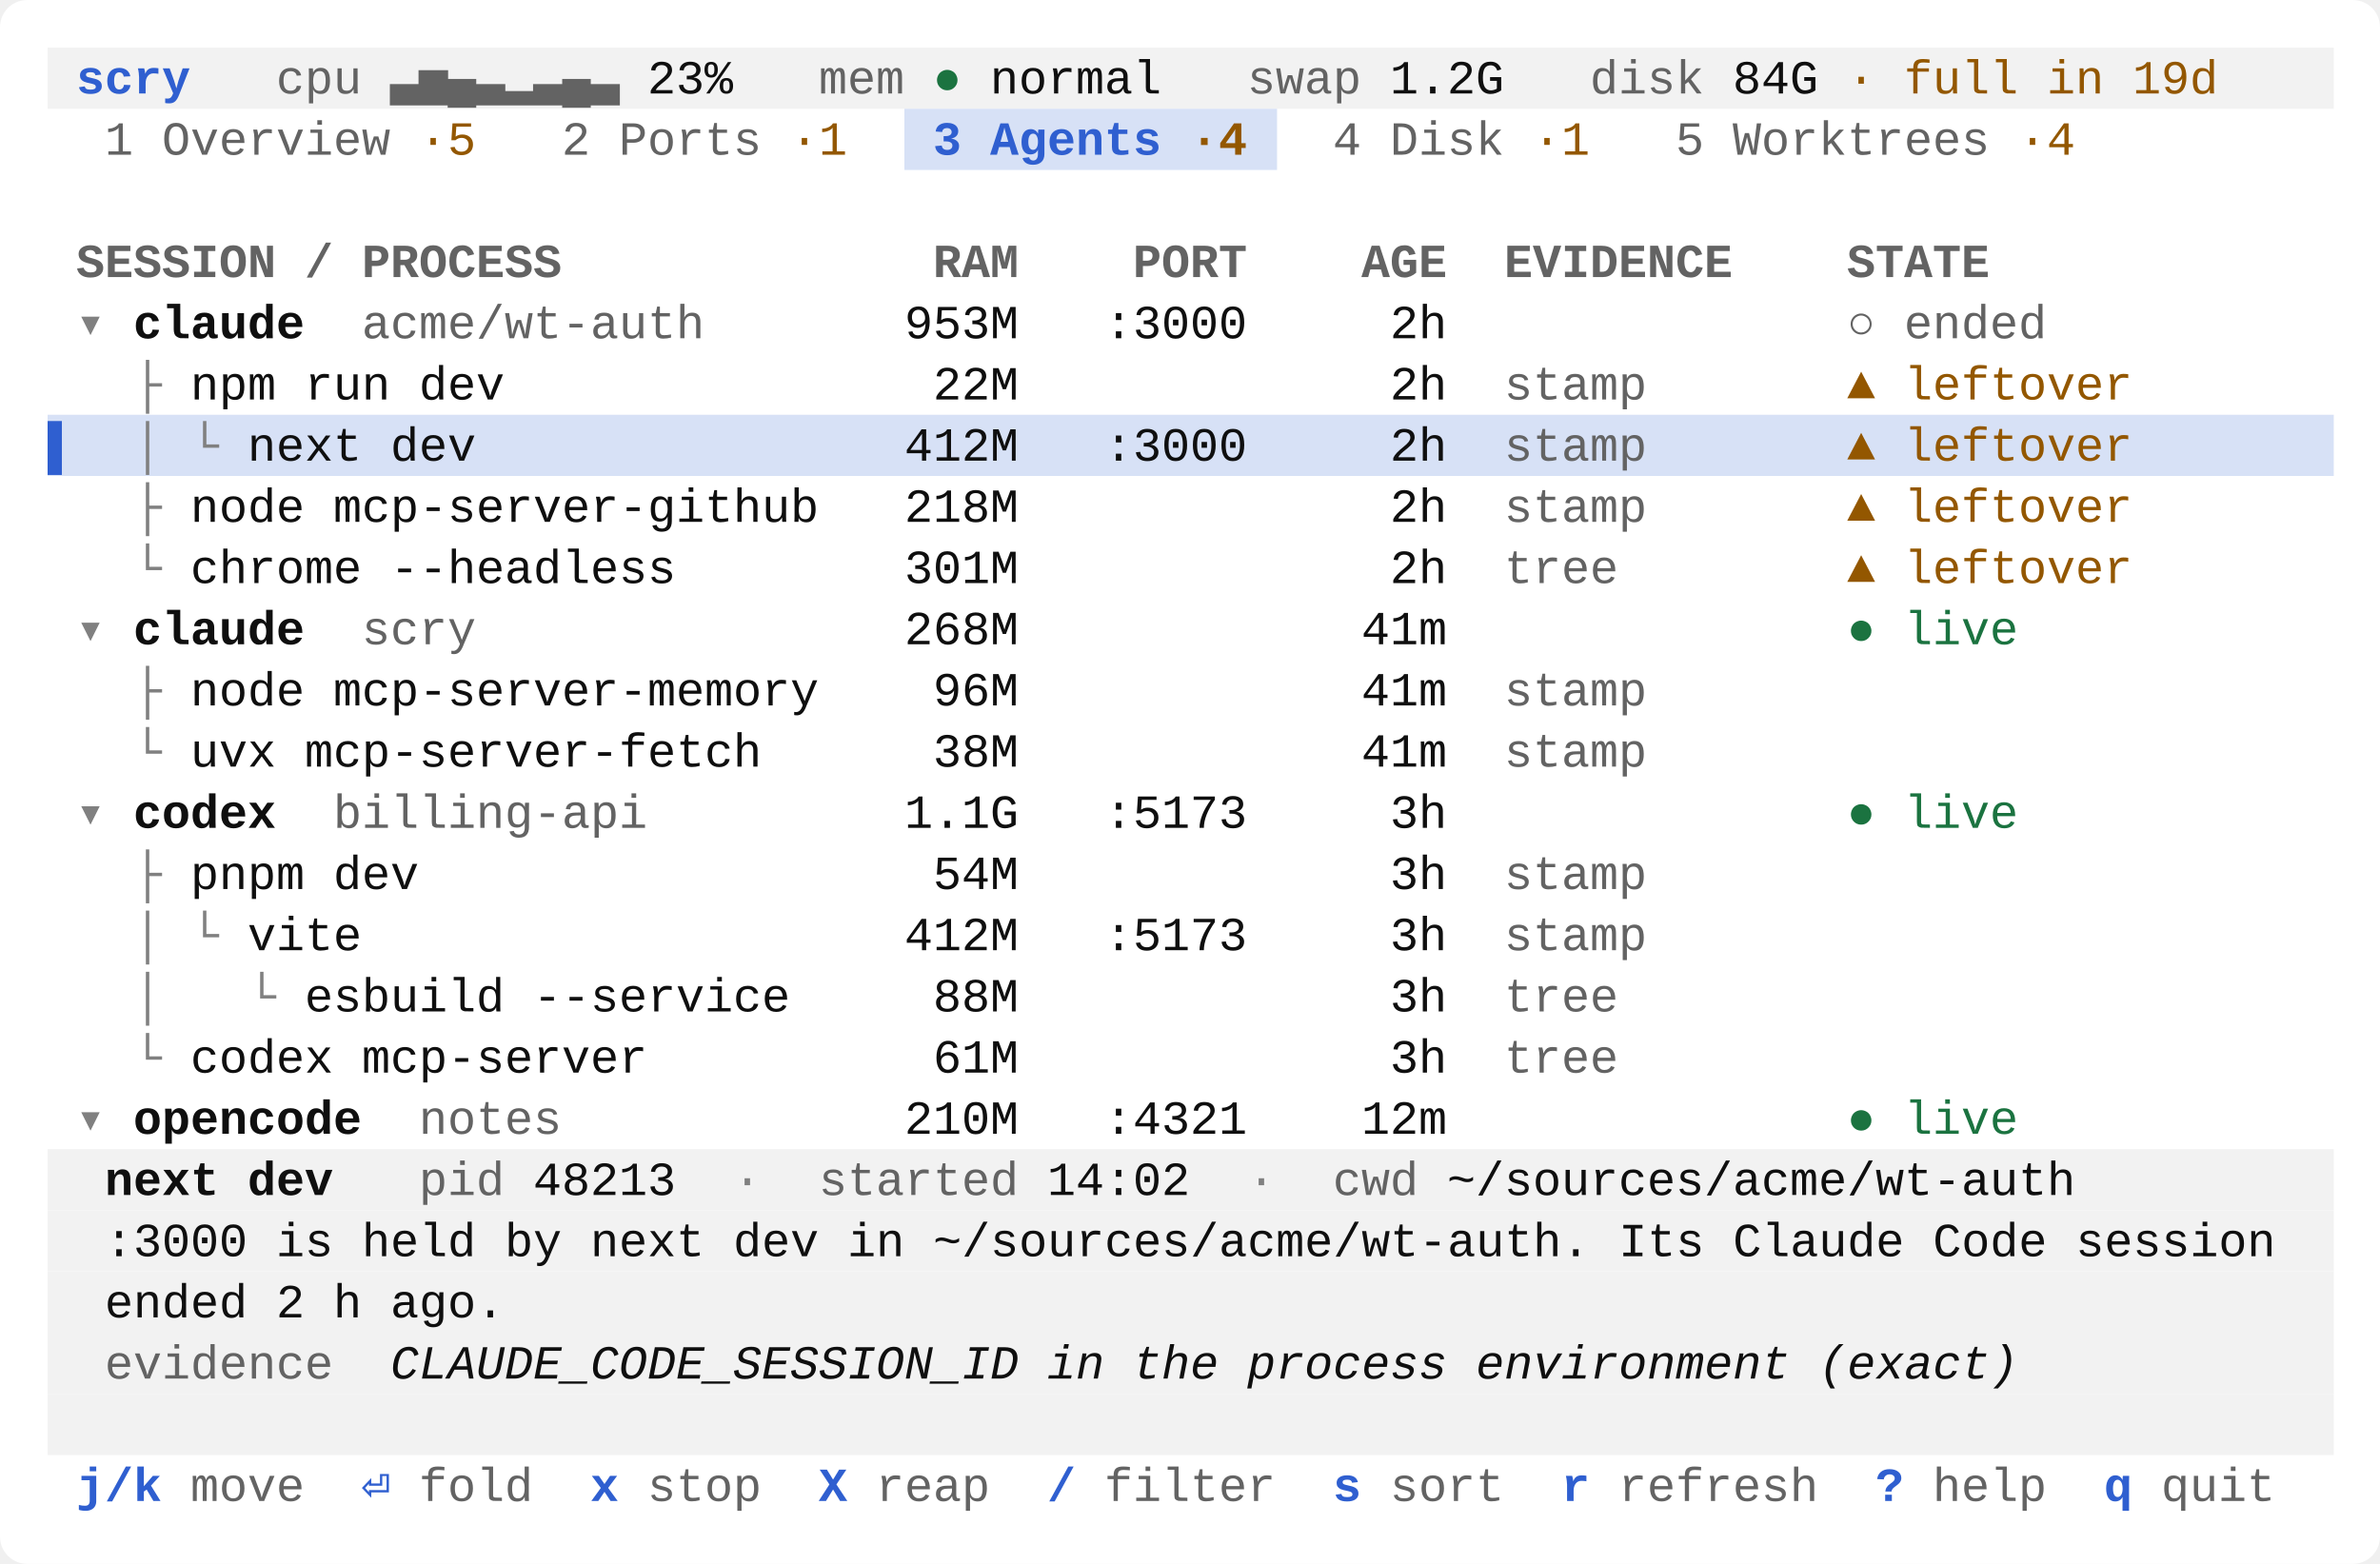
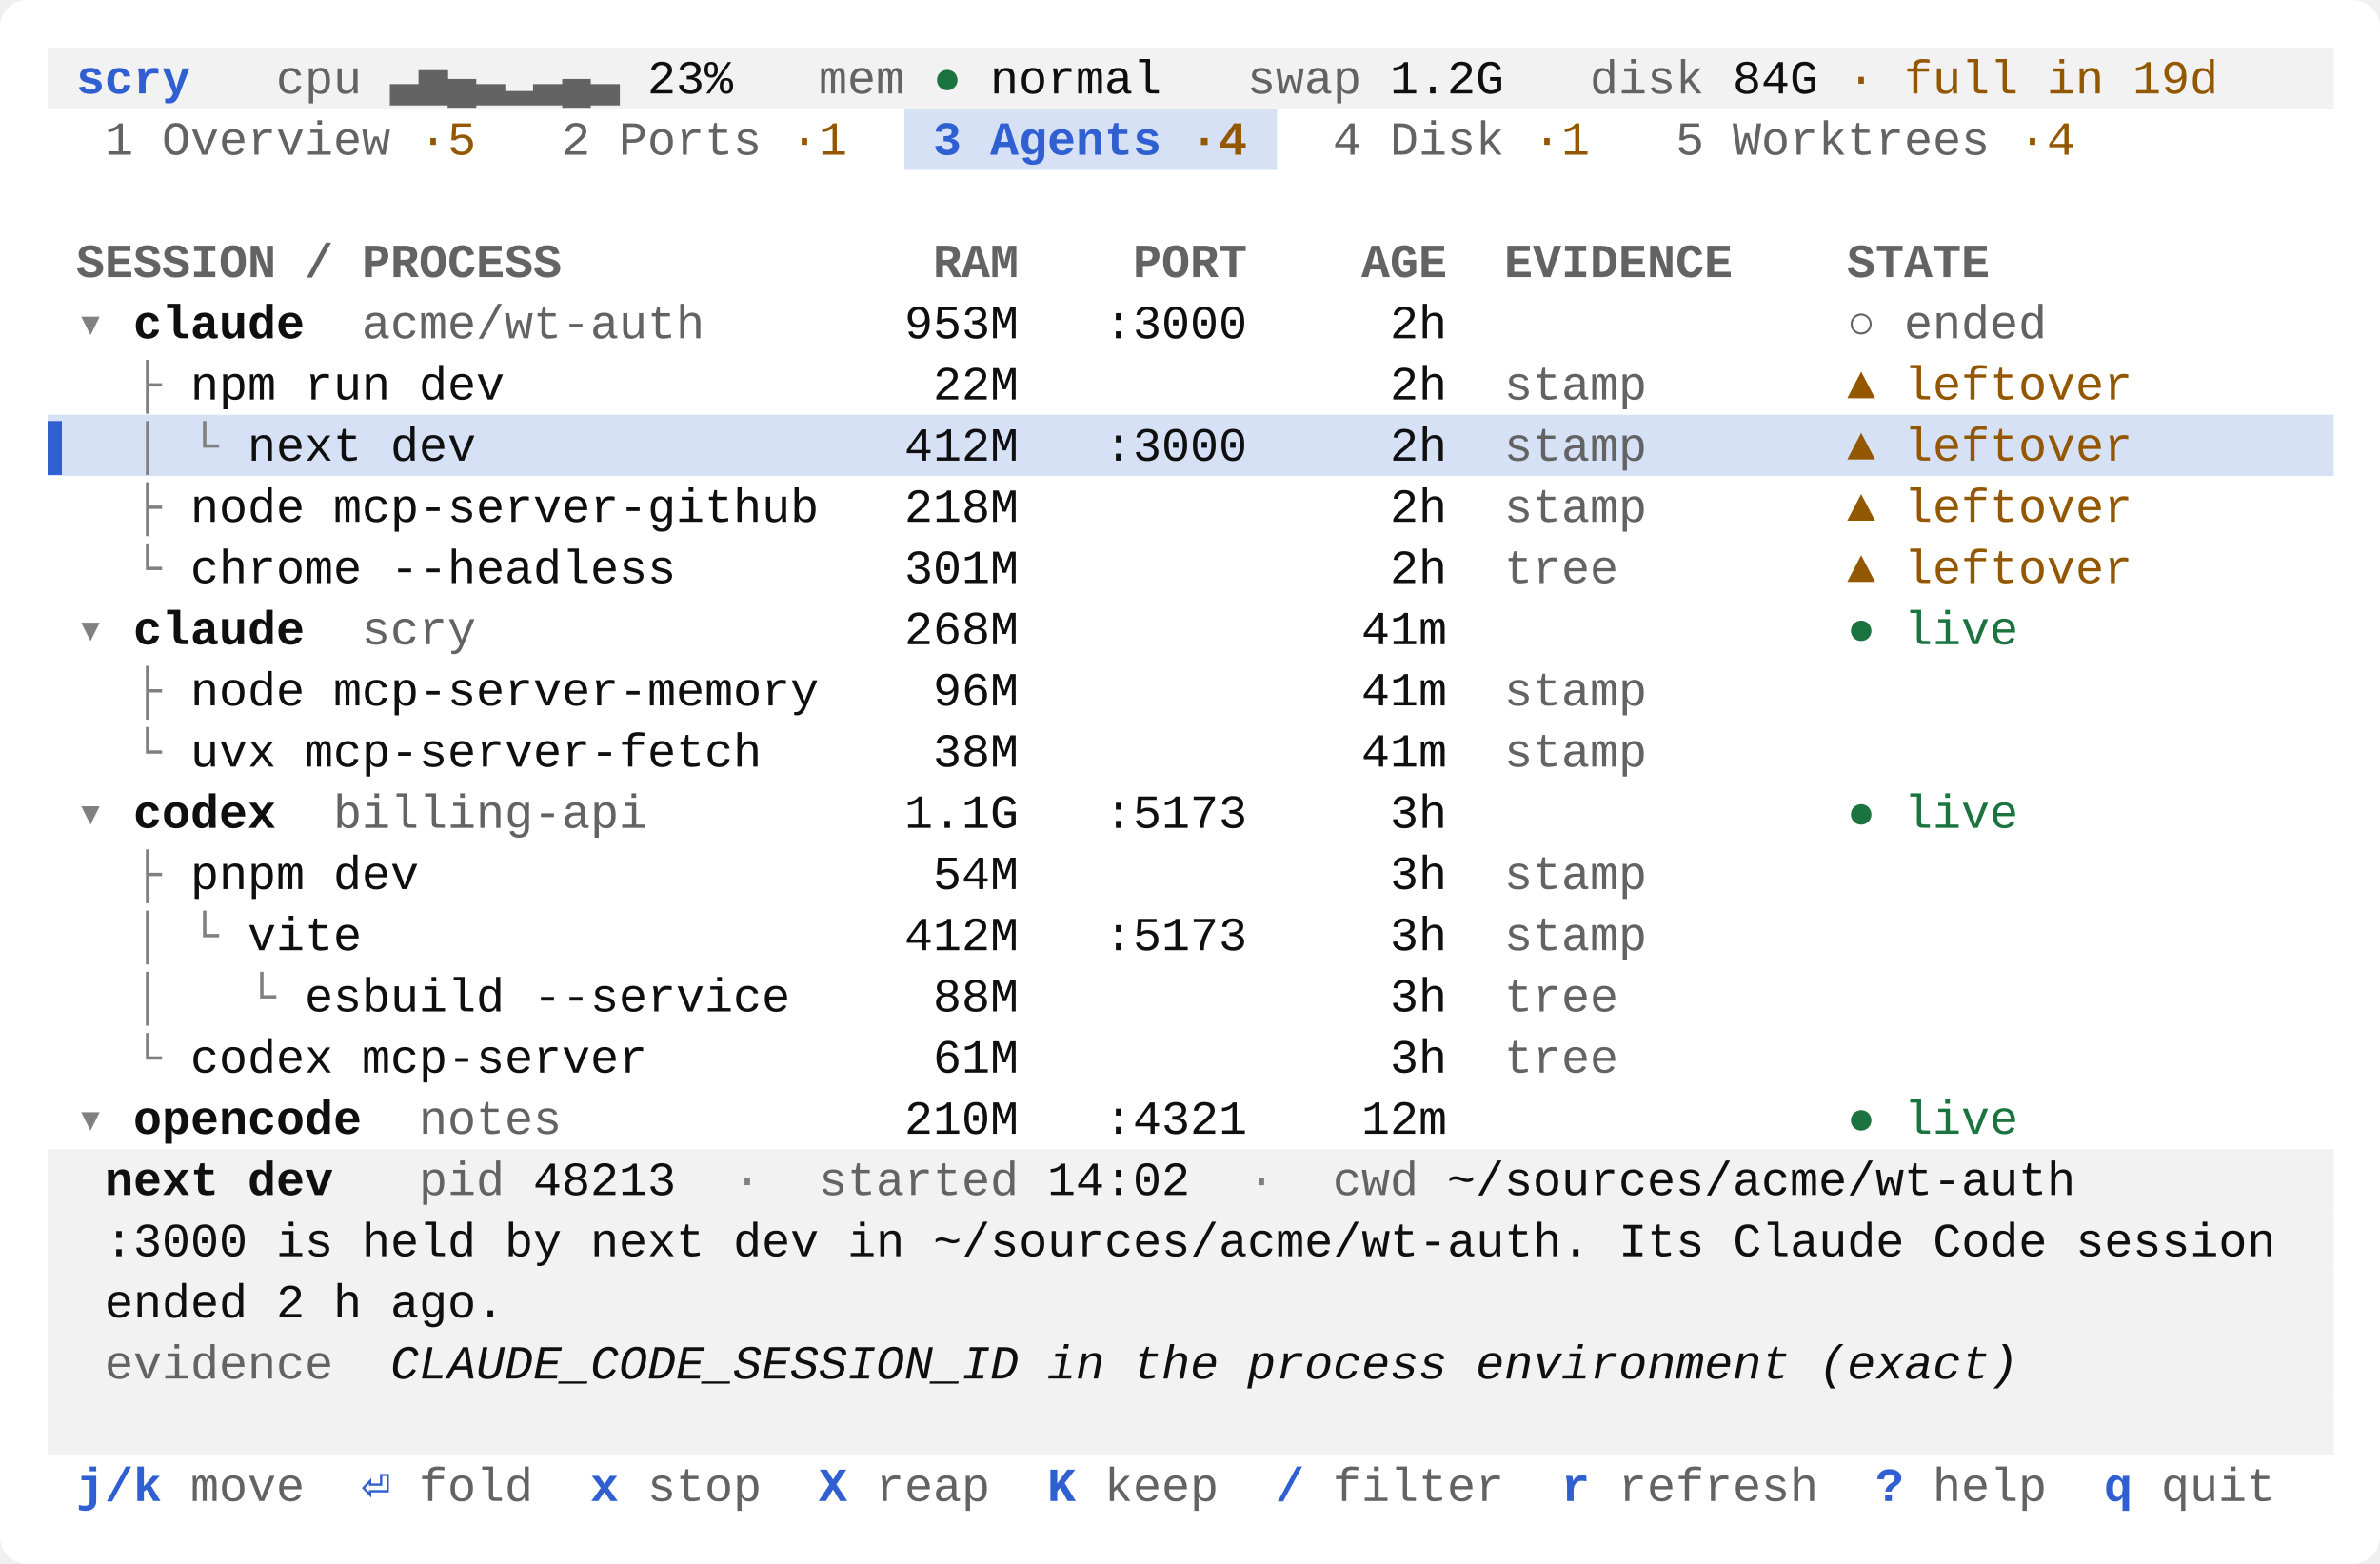
<svg xmlns="http://www.w3.org/2000/svg" width="700" height="460" viewBox="0 0 700 460">
  <style>text{font-family:ui-monospace,SFMono-Regular,"SF Mono",Menlo,Consolas,"Liberation Mono","DejaVu Sans Mono",monospace;font-size:14px;white-space:pre}</style>
  <rect width="700" height="460" rx="8" fill="#ffffff" />
  <g transform="translate(14 14)">
    <rect x="0.0" y="0" width="672.4" height="18" fill="#f2f2f2" />
    <text x="8.4" y="13.5" fill="#2f5fd0" textLength="33.6" lengthAdjust="spacingAndGlyphs" xml:space="preserve" font-weight="700">scry</text>
    <text x="67.2" y="13.5" fill="#636363" textLength="100.8" lengthAdjust="spacingAndGlyphs" xml:space="preserve">cpu ▃▅▄▃▂▃▄▃</text>
    <text x="176.4" y="13.5" fill="#0f0f0f" textLength="25.2" lengthAdjust="spacingAndGlyphs" xml:space="preserve">23%</text>
    <text x="226.8" y="13.5" fill="#636363" textLength="25.2" lengthAdjust="spacingAndGlyphs" xml:space="preserve">mem</text>
    <text x="260.4" y="13.5" fill="#1b7340" textLength="8.4" lengthAdjust="spacingAndGlyphs" xml:space="preserve">●</text>
    <text x="277.2" y="13.5" fill="#0f0f0f" textLength="50.4" lengthAdjust="spacingAndGlyphs" xml:space="preserve">normal</text>
    <text x="352.8" y="13.5" fill="#636363" textLength="33.6" lengthAdjust="spacingAndGlyphs" xml:space="preserve">swap</text>
    <text x="394.8" y="13.5" fill="#0f0f0f" textLength="33.6" lengthAdjust="spacingAndGlyphs" xml:space="preserve">1.2G</text>
    <text x="453.6" y="13.5" fill="#636363" textLength="33.6" lengthAdjust="spacingAndGlyphs" xml:space="preserve">disk</text>
    <text x="495.6" y="13.5" fill="#0f0f0f" textLength="25.2" lengthAdjust="spacingAndGlyphs" xml:space="preserve">84G</text>
    <text x="529.2" y="13.5" fill="#935700" textLength="109.2" lengthAdjust="spacingAndGlyphs" xml:space="preserve">· full in 19d</text>
    <rect x="252.0" y="18" width="109.6" height="18" fill="#d7e1f6" />
    <text x="16.8" y="31.5" fill="#636363" textLength="84.0" lengthAdjust="spacingAndGlyphs" xml:space="preserve">1 Overview</text>
    <text x="109.2" y="31.5" fill="#935700" textLength="16.8" lengthAdjust="spacingAndGlyphs" xml:space="preserve">·5</text>
    <text x="151.2" y="31.5" fill="#636363" textLength="58.8" lengthAdjust="spacingAndGlyphs" xml:space="preserve">2 Ports</text>
    <text x="218.4" y="31.5" fill="#935700" textLength="16.8" lengthAdjust="spacingAndGlyphs" xml:space="preserve">·1</text>
    <text x="260.4" y="31.5" fill="#2f5fd0" textLength="67.2" lengthAdjust="spacingAndGlyphs" xml:space="preserve" font-weight="700">3 Agents</text>
    <text x="336.0" y="31.5" fill="#935700" textLength="16.8" lengthAdjust="spacingAndGlyphs" xml:space="preserve" font-weight="700">·4</text>
    <text x="378.0" y="31.5" fill="#636363" textLength="50.4" lengthAdjust="spacingAndGlyphs" xml:space="preserve">4 Disk</text>
    <text x="436.8" y="31.5" fill="#935700" textLength="16.8" lengthAdjust="spacingAndGlyphs" xml:space="preserve">·1</text>
    <text x="478.8" y="31.5" fill="#636363" textLength="92.4" lengthAdjust="spacingAndGlyphs" xml:space="preserve">5 Worktrees</text>
    <text x="579.6" y="31.5" fill="#935700" textLength="16.8" lengthAdjust="spacingAndGlyphs" xml:space="preserve">·4</text>
    <text x="8.4" y="67.5" fill="#636363" textLength="142.8" lengthAdjust="spacingAndGlyphs" xml:space="preserve" font-weight="700">SESSION / PROCESS</text>
    <text x="260.4" y="67.5" fill="#636363" textLength="25.2" lengthAdjust="spacingAndGlyphs" xml:space="preserve" font-weight="700">RAM</text>
    <text x="319.2" y="67.5" fill="#636363" textLength="33.6" lengthAdjust="spacingAndGlyphs" xml:space="preserve" font-weight="700">PORT</text>
    <text x="386.4" y="67.5" fill="#636363" textLength="25.2" lengthAdjust="spacingAndGlyphs" xml:space="preserve" font-weight="700">AGE</text>
    <text x="428.4" y="67.5" fill="#636363" textLength="67.2" lengthAdjust="spacingAndGlyphs" xml:space="preserve" font-weight="700">EVIDENCE</text>
    <text x="529.2" y="67.5" fill="#636363" textLength="42.0" lengthAdjust="spacingAndGlyphs" xml:space="preserve" font-weight="700">STATE</text>
    <text x="8.4" y="85.5" fill="#808080" textLength="8.4" lengthAdjust="spacingAndGlyphs" xml:space="preserve">▾</text>
    <text x="25.2" y="85.5" fill="#0f0f0f" textLength="50.4" lengthAdjust="spacingAndGlyphs" xml:space="preserve" font-weight="700">claude</text>
    <text x="92.4" y="85.5" fill="#636363" textLength="100.8" lengthAdjust="spacingAndGlyphs" xml:space="preserve">acme/wt-auth</text>
    <text x="252.0" y="85.5" fill="#0f0f0f" textLength="33.6" lengthAdjust="spacingAndGlyphs" xml:space="preserve">953M</text>
    <text x="310.8" y="85.5" fill="#0f0f0f" textLength="42.0" lengthAdjust="spacingAndGlyphs" xml:space="preserve">:3000</text>
    <text x="394.8" y="85.5" fill="#0f0f0f" textLength="16.8" lengthAdjust="spacingAndGlyphs" xml:space="preserve">2h</text>
    <text x="529.2" y="85.5" fill="#636363" textLength="58.8" lengthAdjust="spacingAndGlyphs" xml:space="preserve">○ ended</text>
    <text x="25.2" y="103.5" fill="#808080" textLength="8.4" lengthAdjust="spacingAndGlyphs" xml:space="preserve">├</text>
    <text x="42.0" y="103.5" fill="#0f0f0f" textLength="92.4" lengthAdjust="spacingAndGlyphs" xml:space="preserve">npm run dev</text>
    <text x="260.4" y="103.5" fill="#0f0f0f" textLength="25.2" lengthAdjust="spacingAndGlyphs" xml:space="preserve">22M</text>
    <text x="394.8" y="103.5" fill="#0f0f0f" textLength="16.8" lengthAdjust="spacingAndGlyphs" xml:space="preserve">2h</text>
    <text x="428.4" y="103.5" fill="#636363" textLength="42.0" lengthAdjust="spacingAndGlyphs" xml:space="preserve">stamp</text>
    <text x="529.2" y="103.5" fill="#935700" textLength="84.0" lengthAdjust="spacingAndGlyphs" xml:space="preserve">▲ leftover</text>
    <rect x="0.0" y="108" width="672.4" height="18" fill="#d7e1f6" />
    <text x="0.0" y="121.5" fill="#2f5fd0" textLength="8.4" lengthAdjust="spacingAndGlyphs" xml:space="preserve">▌</text>
    <text x="25.2" y="121.5" fill="#808080" textLength="25.2" lengthAdjust="spacingAndGlyphs" xml:space="preserve">│ └</text>
    <text x="58.8" y="121.5" fill="#0f0f0f" textLength="67.2" lengthAdjust="spacingAndGlyphs" xml:space="preserve">next dev</text>
    <text x="252.0" y="121.5" fill="#0f0f0f" textLength="33.6" lengthAdjust="spacingAndGlyphs" xml:space="preserve">412M</text>
    <text x="310.8" y="121.5" fill="#0f0f0f" textLength="42.0" lengthAdjust="spacingAndGlyphs" xml:space="preserve">:3000</text>
    <text x="394.8" y="121.5" fill="#0f0f0f" textLength="16.8" lengthAdjust="spacingAndGlyphs" xml:space="preserve">2h</text>
    <text x="428.4" y="121.5" fill="#636363" textLength="42.0" lengthAdjust="spacingAndGlyphs" xml:space="preserve">stamp</text>
    <text x="529.2" y="121.5" fill="#935700" textLength="84.0" lengthAdjust="spacingAndGlyphs" xml:space="preserve">▲ leftover</text>
    <text x="25.2" y="139.5" fill="#808080" textLength="8.4" lengthAdjust="spacingAndGlyphs" xml:space="preserve">├</text>
    <text x="42.0" y="139.5" fill="#0f0f0f" textLength="184.8" lengthAdjust="spacingAndGlyphs" xml:space="preserve">node mcp-server-github</text>
    <text x="252.0" y="139.5" fill="#0f0f0f" textLength="33.6" lengthAdjust="spacingAndGlyphs" xml:space="preserve">218M</text>
    <text x="394.8" y="139.5" fill="#0f0f0f" textLength="16.8" lengthAdjust="spacingAndGlyphs" xml:space="preserve">2h</text>
    <text x="428.4" y="139.5" fill="#636363" textLength="42.0" lengthAdjust="spacingAndGlyphs" xml:space="preserve">stamp</text>
    <text x="529.2" y="139.5" fill="#935700" textLength="84.0" lengthAdjust="spacingAndGlyphs" xml:space="preserve">▲ leftover</text>
    <text x="25.2" y="157.5" fill="#808080" textLength="8.4" lengthAdjust="spacingAndGlyphs" xml:space="preserve">└</text>
    <text x="42.0" y="157.5" fill="#0f0f0f" textLength="142.8" lengthAdjust="spacingAndGlyphs" xml:space="preserve">chrome --headless</text>
    <text x="252.0" y="157.5" fill="#0f0f0f" textLength="33.6" lengthAdjust="spacingAndGlyphs" xml:space="preserve">301M</text>
    <text x="394.8" y="157.5" fill="#0f0f0f" textLength="16.8" lengthAdjust="spacingAndGlyphs" xml:space="preserve">2h</text>
    <text x="428.4" y="157.5" fill="#636363" textLength="33.6" lengthAdjust="spacingAndGlyphs" xml:space="preserve">tree</text>
    <text x="529.2" y="157.5" fill="#935700" textLength="84.0" lengthAdjust="spacingAndGlyphs" xml:space="preserve">▲ leftover</text>
    <text x="8.4" y="175.5" fill="#808080" textLength="8.4" lengthAdjust="spacingAndGlyphs" xml:space="preserve">▾</text>
    <text x="25.2" y="175.5" fill="#0f0f0f" textLength="50.4" lengthAdjust="spacingAndGlyphs" xml:space="preserve" font-weight="700">claude</text>
    <text x="92.4" y="175.5" fill="#636363" textLength="33.6" lengthAdjust="spacingAndGlyphs" xml:space="preserve">scry</text>
    <text x="252.0" y="175.5" fill="#0f0f0f" textLength="33.6" lengthAdjust="spacingAndGlyphs" xml:space="preserve">268M</text>
    <text x="386.4" y="175.5" fill="#0f0f0f" textLength="25.2" lengthAdjust="spacingAndGlyphs" xml:space="preserve">41m</text>
    <text x="529.2" y="175.5" fill="#1b7340" textLength="50.4" lengthAdjust="spacingAndGlyphs" xml:space="preserve">● live</text>
    <text x="25.2" y="193.5" fill="#808080" textLength="8.4" lengthAdjust="spacingAndGlyphs" xml:space="preserve">├</text>
    <text x="42.0" y="193.5" fill="#0f0f0f" textLength="184.8" lengthAdjust="spacingAndGlyphs" xml:space="preserve">node mcp-server-memory</text>
    <text x="260.4" y="193.5" fill="#0f0f0f" textLength="25.2" lengthAdjust="spacingAndGlyphs" xml:space="preserve">96M</text>
    <text x="386.4" y="193.5" fill="#0f0f0f" textLength="25.2" lengthAdjust="spacingAndGlyphs" xml:space="preserve">41m</text>
    <text x="428.4" y="193.5" fill="#636363" textLength="42.0" lengthAdjust="spacingAndGlyphs" xml:space="preserve">stamp</text>
    <text x="25.2" y="211.5" fill="#808080" textLength="8.4" lengthAdjust="spacingAndGlyphs" xml:space="preserve">└</text>
    <text x="42.0" y="211.5" fill="#0f0f0f" textLength="168.0" lengthAdjust="spacingAndGlyphs" xml:space="preserve">uvx mcp-server-fetch</text>
    <text x="260.4" y="211.5" fill="#0f0f0f" textLength="25.2" lengthAdjust="spacingAndGlyphs" xml:space="preserve">38M</text>
    <text x="386.4" y="211.5" fill="#0f0f0f" textLength="25.2" lengthAdjust="spacingAndGlyphs" xml:space="preserve">41m</text>
    <text x="428.4" y="211.5" fill="#636363" textLength="42.0" lengthAdjust="spacingAndGlyphs" xml:space="preserve">stamp</text>
    <text x="8.4" y="229.5" fill="#808080" textLength="8.4" lengthAdjust="spacingAndGlyphs" xml:space="preserve">▾</text>
    <text x="25.2" y="229.5" fill="#0f0f0f" textLength="42.0" lengthAdjust="spacingAndGlyphs" xml:space="preserve" font-weight="700">codex</text>
    <text x="84.0" y="229.5" fill="#636363" textLength="92.4" lengthAdjust="spacingAndGlyphs" xml:space="preserve">billing-api</text>
    <text x="252.0" y="229.5" fill="#0f0f0f" textLength="33.6" lengthAdjust="spacingAndGlyphs" xml:space="preserve">1.1G</text>
    <text x="310.8" y="229.5" fill="#0f0f0f" textLength="42.0" lengthAdjust="spacingAndGlyphs" xml:space="preserve">:5173</text>
    <text x="394.8" y="229.5" fill="#0f0f0f" textLength="16.8" lengthAdjust="spacingAndGlyphs" xml:space="preserve">3h</text>
    <text x="529.2" y="229.5" fill="#1b7340" textLength="50.4" lengthAdjust="spacingAndGlyphs" xml:space="preserve">● live</text>
    <text x="25.2" y="247.5" fill="#808080" textLength="8.4" lengthAdjust="spacingAndGlyphs" xml:space="preserve">├</text>
    <text x="42.0" y="247.5" fill="#0f0f0f" textLength="67.2" lengthAdjust="spacingAndGlyphs" xml:space="preserve">pnpm dev</text>
    <text x="260.4" y="247.5" fill="#0f0f0f" textLength="25.2" lengthAdjust="spacingAndGlyphs" xml:space="preserve">54M</text>
    <text x="394.8" y="247.5" fill="#0f0f0f" textLength="16.8" lengthAdjust="spacingAndGlyphs" xml:space="preserve">3h</text>
    <text x="428.4" y="247.5" fill="#636363" textLength="42.0" lengthAdjust="spacingAndGlyphs" xml:space="preserve">stamp</text>
    <text x="25.2" y="265.5" fill="#808080" textLength="25.2" lengthAdjust="spacingAndGlyphs" xml:space="preserve">│ └</text>
    <text x="58.8" y="265.5" fill="#0f0f0f" textLength="33.6" lengthAdjust="spacingAndGlyphs" xml:space="preserve">vite</text>
    <text x="252.0" y="265.5" fill="#0f0f0f" textLength="33.6" lengthAdjust="spacingAndGlyphs" xml:space="preserve">412M</text>
    <text x="310.8" y="265.5" fill="#0f0f0f" textLength="42.0" lengthAdjust="spacingAndGlyphs" xml:space="preserve">:5173</text>
    <text x="394.8" y="265.5" fill="#0f0f0f" textLength="16.8" lengthAdjust="spacingAndGlyphs" xml:space="preserve">3h</text>
    <text x="428.4" y="265.5" fill="#636363" textLength="42.0" lengthAdjust="spacingAndGlyphs" xml:space="preserve">stamp</text>
    <text x="25.2" y="283.5" fill="#808080" textLength="8.4" lengthAdjust="spacingAndGlyphs" xml:space="preserve">│</text>
    <text x="58.8" y="283.5" fill="#808080" textLength="8.4" lengthAdjust="spacingAndGlyphs" xml:space="preserve">└</text>
    <text x="75.6" y="283.5" fill="#0f0f0f" textLength="142.8" lengthAdjust="spacingAndGlyphs" xml:space="preserve">esbuild --service</text>
    <text x="260.4" y="283.5" fill="#0f0f0f" textLength="25.2" lengthAdjust="spacingAndGlyphs" xml:space="preserve">88M</text>
    <text x="394.8" y="283.5" fill="#0f0f0f" textLength="16.8" lengthAdjust="spacingAndGlyphs" xml:space="preserve">3h</text>
    <text x="428.4" y="283.5" fill="#636363" textLength="33.6" lengthAdjust="spacingAndGlyphs" xml:space="preserve">tree</text>
    <text x="25.2" y="301.5" fill="#808080" textLength="8.4" lengthAdjust="spacingAndGlyphs" xml:space="preserve">└</text>
    <text x="42.0" y="301.5" fill="#0f0f0f" textLength="134.4" lengthAdjust="spacingAndGlyphs" xml:space="preserve">codex mcp-server</text>
    <text x="260.4" y="301.5" fill="#0f0f0f" textLength="25.2" lengthAdjust="spacingAndGlyphs" xml:space="preserve">61M</text>
    <text x="394.8" y="301.5" fill="#0f0f0f" textLength="16.8" lengthAdjust="spacingAndGlyphs" xml:space="preserve">3h</text>
    <text x="428.4" y="301.5" fill="#636363" textLength="33.6" lengthAdjust="spacingAndGlyphs" xml:space="preserve">tree</text>
    <text x="8.4" y="319.5" fill="#808080" textLength="8.4" lengthAdjust="spacingAndGlyphs" xml:space="preserve">▾</text>
    <text x="25.2" y="319.5" fill="#0f0f0f" textLength="67.2" lengthAdjust="spacingAndGlyphs" xml:space="preserve" font-weight="700">opencode</text>
    <text x="109.2" y="319.5" fill="#636363" textLength="42.0" lengthAdjust="spacingAndGlyphs" xml:space="preserve">notes</text>
    <text x="252.0" y="319.5" fill="#0f0f0f" textLength="33.6" lengthAdjust="spacingAndGlyphs" xml:space="preserve">210M</text>
    <text x="310.8" y="319.5" fill="#0f0f0f" textLength="42.0" lengthAdjust="spacingAndGlyphs" xml:space="preserve">:4321</text>
    <text x="386.4" y="319.5" fill="#0f0f0f" textLength="25.2" lengthAdjust="spacingAndGlyphs" xml:space="preserve">12m</text>
    <text x="529.2" y="319.5" fill="#1b7340" textLength="50.4" lengthAdjust="spacingAndGlyphs" xml:space="preserve">● live</text>
    <rect x="0.0" y="324" width="672.4" height="18" fill="#f2f2f2" />
    <text x="16.8" y="337.5" fill="#0f0f0f" textLength="67.2" lengthAdjust="spacingAndGlyphs" xml:space="preserve" font-weight="700">next dev</text>
    <text x="109.2" y="337.5" fill="#636363" textLength="25.2" lengthAdjust="spacingAndGlyphs" xml:space="preserve">pid</text>
    <text x="142.8" y="337.5" fill="#0f0f0f" textLength="42.0" lengthAdjust="spacingAndGlyphs" xml:space="preserve">48213</text>
    <text x="201.6" y="337.5" fill="#808080" textLength="8.4" lengthAdjust="spacingAndGlyphs" xml:space="preserve">·</text>
    <text x="226.8" y="337.5" fill="#636363" textLength="58.8" lengthAdjust="spacingAndGlyphs" xml:space="preserve">started</text>
    <text x="294.0" y="337.5" fill="#0f0f0f" textLength="42.0" lengthAdjust="spacingAndGlyphs" xml:space="preserve">14:02</text>
    <text x="352.8" y="337.5" fill="#808080" textLength="8.4" lengthAdjust="spacingAndGlyphs" xml:space="preserve">·</text>
    <text x="378.0" y="337.5" fill="#636363" textLength="25.2" lengthAdjust="spacingAndGlyphs" xml:space="preserve">cwd</text>
    <text x="411.6" y="337.5" fill="#0f0f0f" textLength="184.8" lengthAdjust="spacingAndGlyphs" xml:space="preserve">~/sources/acme/wt-auth</text>
    <rect x="0.0" y="342" width="672.4" height="18" fill="#f2f2f2" />
    <text x="16.8" y="355.5" fill="#0f0f0f" textLength="638.4" lengthAdjust="spacingAndGlyphs" xml:space="preserve">:3000 is held by next dev in ~/sources/acme/wt-auth. Its Claude Code session</text>
    <rect x="0.0" y="360" width="672.4" height="18" fill="#f2f2f2" />
    <text x="16.8" y="373.5" fill="#0f0f0f" textLength="117.6" lengthAdjust="spacingAndGlyphs" xml:space="preserve">ended 2 h ago.</text>
    <rect x="0.0" y="378" width="672.4" height="18" fill="#f2f2f2" />
    <text x="16.8" y="391.5" fill="#636363" textLength="67.2" lengthAdjust="spacingAndGlyphs" xml:space="preserve">evidence</text>
    <text x="100.8" y="391.5" fill="#0f0f0f" textLength="478.8" lengthAdjust="spacingAndGlyphs" xml:space="preserve" font-style="italic">CLAUDE_CODE_SESSION_ID in the process environment (exact)</text>
    <rect x="0.0" y="396" width="672.4" height="18" fill="#f2f2f2" />
    <text x="8.4" y="427.5" fill="#2f5fd0" textLength="25.2" lengthAdjust="spacingAndGlyphs" xml:space="preserve" font-weight="700">j/k</text>
    <text x="42.0" y="427.5" fill="#636363" textLength="33.6" lengthAdjust="spacingAndGlyphs" xml:space="preserve">move</text>
    <text x="92.4" y="427.5" fill="#2f5fd0" textLength="8.4" lengthAdjust="spacingAndGlyphs" xml:space="preserve" font-weight="700">⏎</text>
    <text x="109.2" y="427.5" fill="#636363" textLength="33.6" lengthAdjust="spacingAndGlyphs" xml:space="preserve">fold</text>
    <text x="159.6" y="427.5" fill="#2f5fd0" textLength="8.4" lengthAdjust="spacingAndGlyphs" xml:space="preserve" font-weight="700">x</text>
    <text x="176.4" y="427.5" fill="#636363" textLength="33.6" lengthAdjust="spacingAndGlyphs" xml:space="preserve">stop</text>
    <text x="226.8" y="427.5" fill="#2f5fd0" textLength="8.4" lengthAdjust="spacingAndGlyphs" xml:space="preserve" font-weight="700">X</text>
    <text x="243.6" y="427.5" fill="#636363" textLength="33.6" lengthAdjust="spacingAndGlyphs" xml:space="preserve">reap</text>
-     <text x="294.0" y="427.5" fill="#2f5fd0" textLength="8.4" lengthAdjust="spacingAndGlyphs" xml:space="preserve" font-weight="700">/</text>
-     <text x="310.8" y="427.5" fill="#636363" textLength="50.4" lengthAdjust="spacingAndGlyphs" xml:space="preserve">filter</text>
-     <text x="378.0" y="427.5" fill="#2f5fd0" textLength="8.4" lengthAdjust="spacingAndGlyphs" xml:space="preserve" font-weight="700">s</text>
-     <text x="394.8" y="427.5" fill="#636363" textLength="33.6" lengthAdjust="spacingAndGlyphs" xml:space="preserve">sort</text>
+     <text x="294.0" y="427.5" fill="#2f5fd0" textLength="8.4" lengthAdjust="spacingAndGlyphs" xml:space="preserve" font-weight="700">K</text>
+     <text x="310.8" y="427.5" fill="#636363" textLength="33.6" lengthAdjust="spacingAndGlyphs" xml:space="preserve">keep</text>
+     <text x="361.2" y="427.5" fill="#2f5fd0" textLength="8.4" lengthAdjust="spacingAndGlyphs" xml:space="preserve" font-weight="700">/</text>
+     <text x="378.0" y="427.5" fill="#636363" textLength="50.4" lengthAdjust="spacingAndGlyphs" xml:space="preserve">filter</text>
    <text x="445.2" y="427.5" fill="#2f5fd0" textLength="8.4" lengthAdjust="spacingAndGlyphs" xml:space="preserve" font-weight="700">r</text>
    <text x="462.0" y="427.5" fill="#636363" textLength="58.8" lengthAdjust="spacingAndGlyphs" xml:space="preserve">refresh</text>
    <text x="537.6" y="427.5" fill="#2f5fd0" textLength="8.4" lengthAdjust="spacingAndGlyphs" xml:space="preserve" font-weight="700">?</text>
    <text x="554.4" y="427.5" fill="#636363" textLength="33.6" lengthAdjust="spacingAndGlyphs" xml:space="preserve">help</text>
    <text x="604.8" y="427.5" fill="#2f5fd0" textLength="8.4" lengthAdjust="spacingAndGlyphs" xml:space="preserve" font-weight="700">q</text>
    <text x="621.6" y="427.5" fill="#636363" textLength="33.6" lengthAdjust="spacingAndGlyphs" xml:space="preserve">quit</text>
  </g>
</svg>
